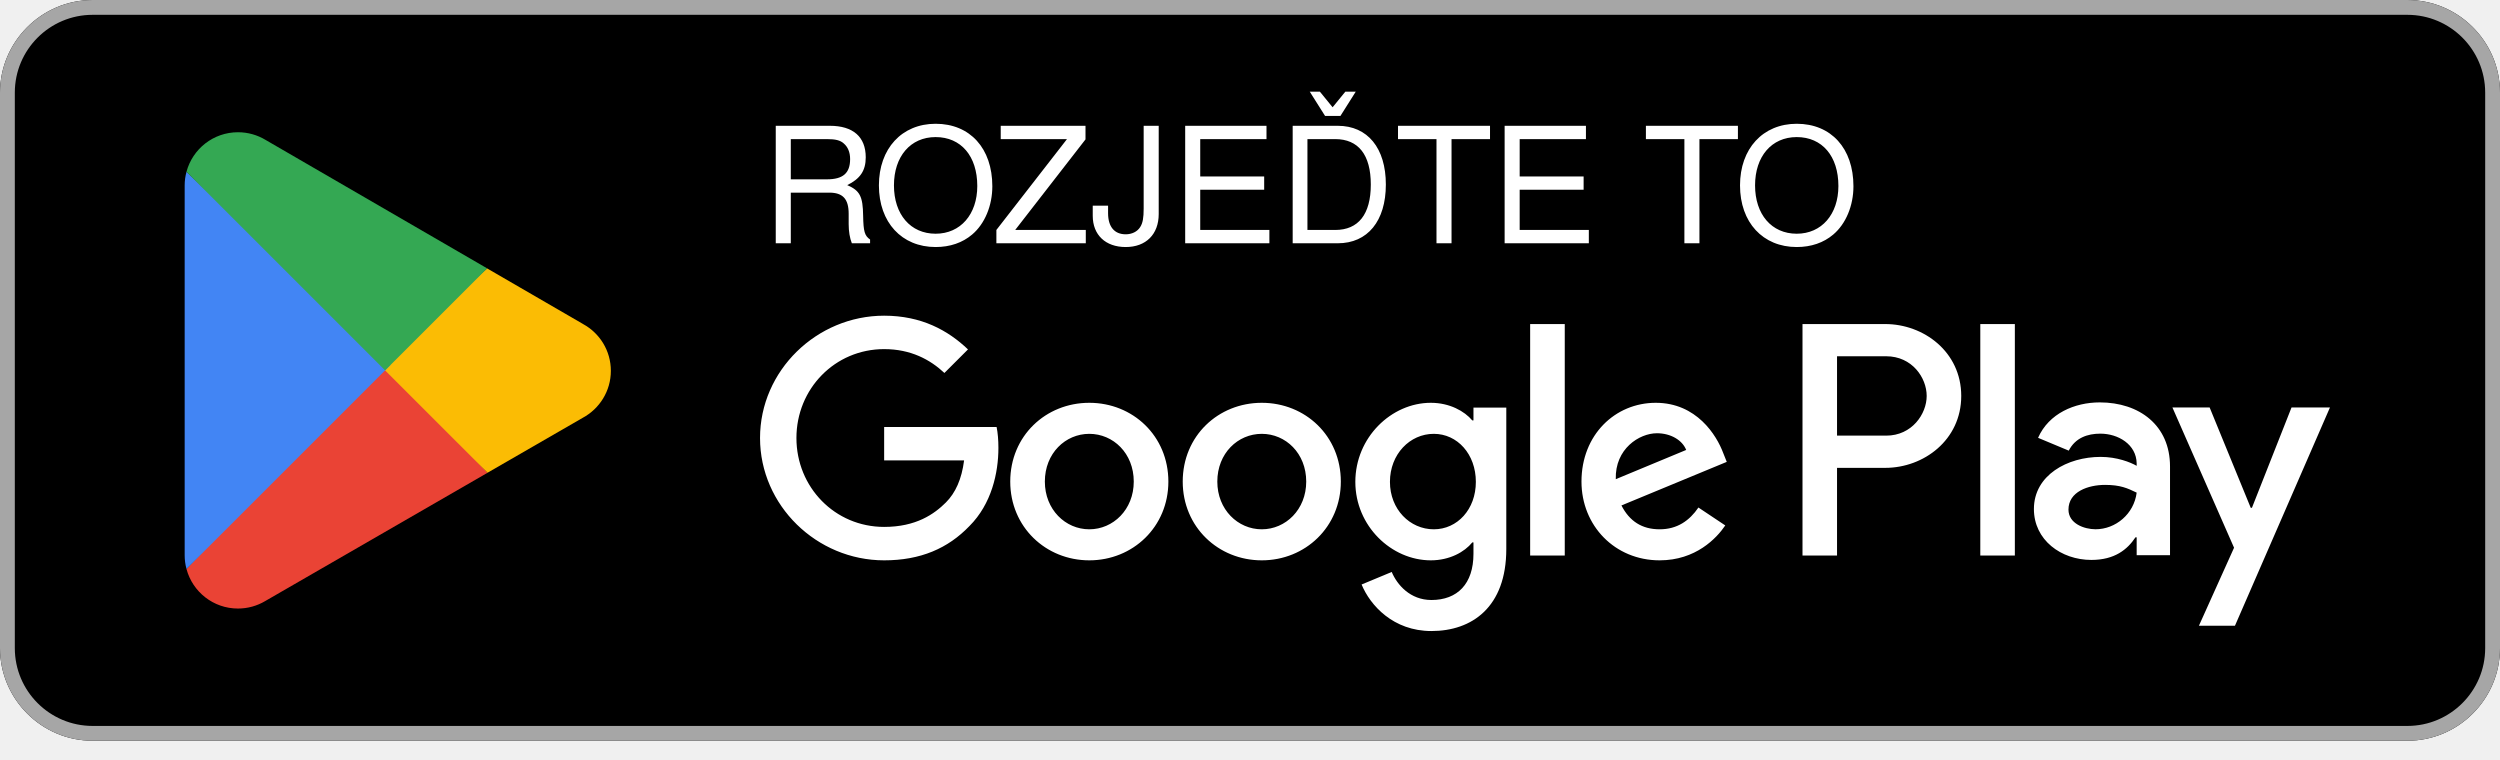
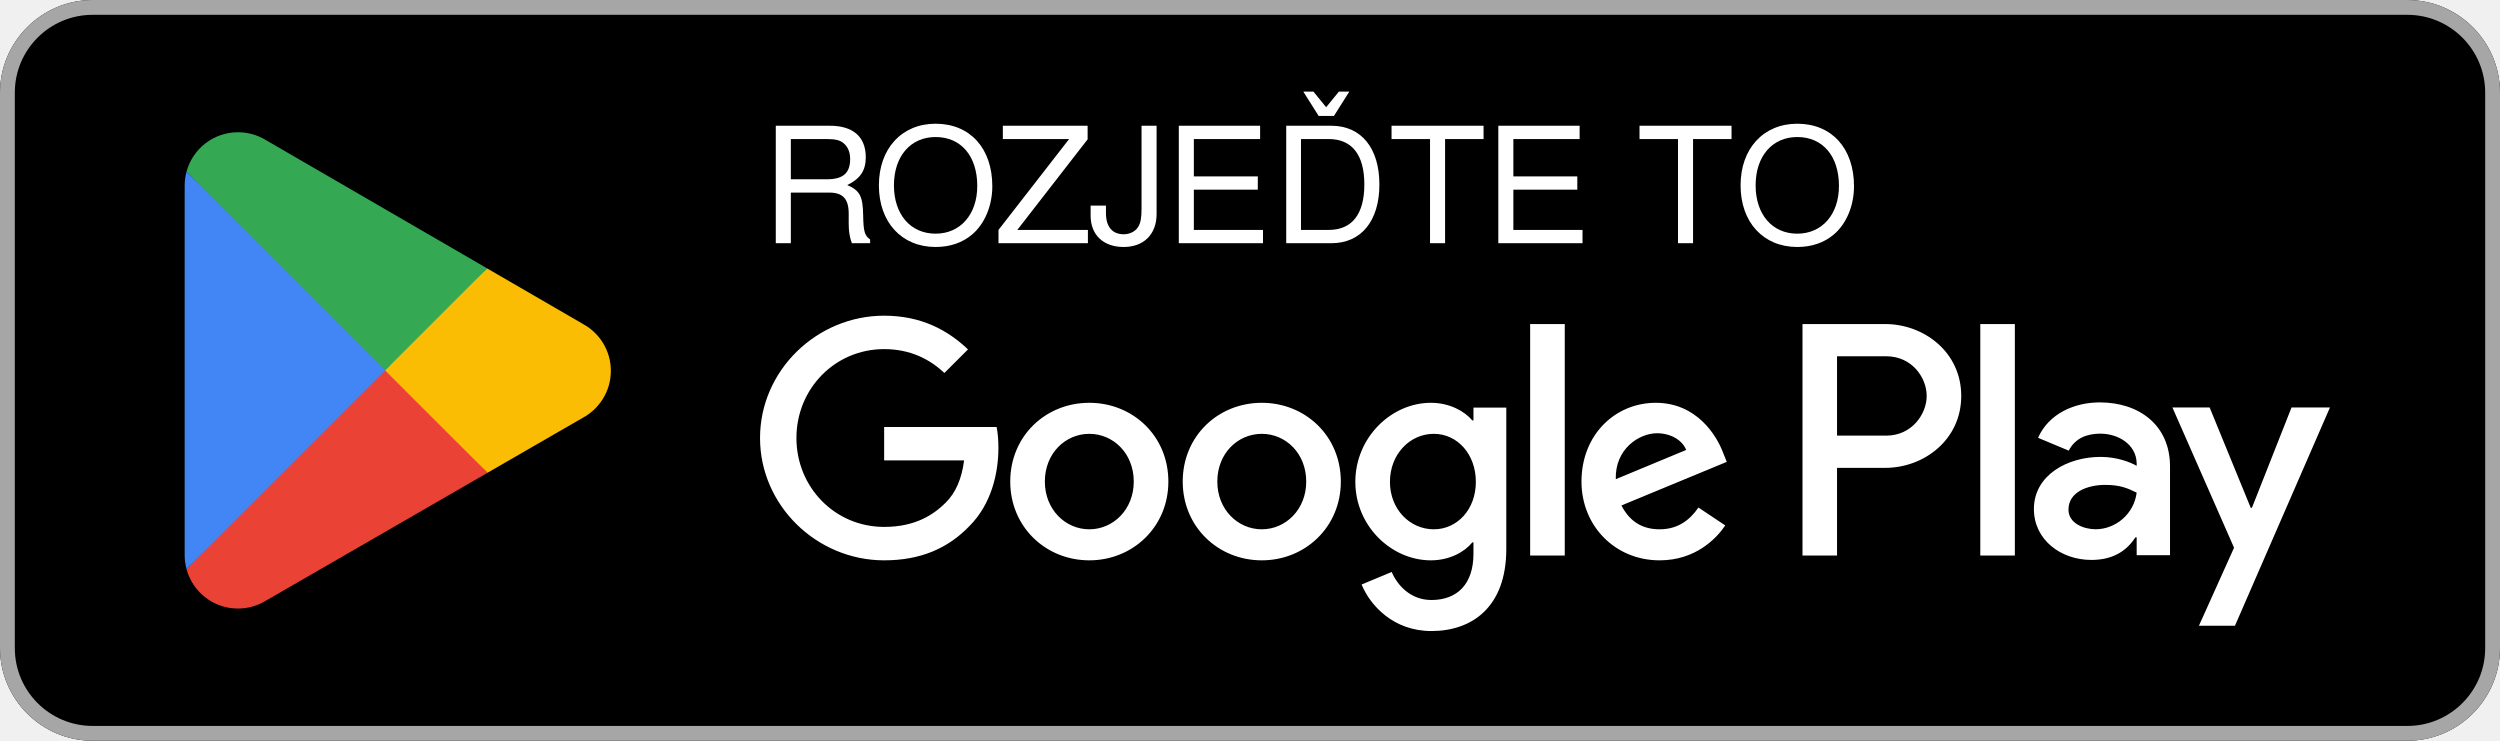
- <svg xmlns="http://www.w3.org/2000/svg" width="100%" height="100%" viewBox="0 0 135 41" version="1.1" xml:space="preserve" style="fill-rule:evenodd;clip-rule:evenodd;stroke-linejoin:round;stroke-miterlimit:2;">
+ <svg xmlns="http://www.w3.org/2000/svg" width="100%" height="100%" viewBox="0 0 135 40" version="1.1" xml:space="preserve" style="fill-rule:evenodd;clip-rule:evenodd;stroke-linejoin:round;stroke-miterlimit:2;">
  <g id="artwork">
    <g transform="matrix(1,0,0,1,130,0)">
      <path d="M0,40L-125,40C-127.75,40 -130,37.75 -130,35L-130,5C-130,2.25 -127.75,0 -125,0L0,0C2.75,0 5,2.25 5,5L5,35C5,37.75 2.75,40 0,40" style="fill-rule:nonzero;" />
    </g>
    <g transform="matrix(1,0,0,1,130,40.0002)">
      <path d="M0,-40L-125,-40C-127.75,-40 -130,-37.75 -130,-35L-130,-5C-130,-2.25 -127.75,0 -125,0L0,0C2.75,0 5,-2.25 5,-5L5,-35C5,-37.75 2.75,-40 0,-40M0,-39.2C2.316,-39.2 4.2,-37.316 4.2,-35L4.2,-5C4.2,-2.684 2.316,-0.8 0,-0.8L-125,-0.8C-127.316,-0.8 -129.2,-2.684 -129.2,-5L-129.2,-35C-129.2,-37.316 -127.316,-39.2 -125,-39.2L0,-39.2Z" style="fill:rgb(166,166,166);fill-rule:nonzero;" />
    </g>
    <g transform="matrix(1,0,0,1,0,11.1232)">
      <path d="M106.936,18.877L108.802,18.877L108.802,6.376L106.936,6.376L106.936,18.877ZM123.743,10.879L121.604,16.299L121.54,16.299L119.32,10.879L117.31,10.879L120.639,18.454L118.741,22.668L120.687,22.668L125.818,10.879L123.743,10.879ZM113.161,17.457C112.549,17.457 111.697,17.151 111.697,16.395C111.697,15.43 112.758,15.061 113.675,15.061C114.495,15.061 114.881,15.238 115.38,15.479C115.235,16.637 114.238,17.457 113.161,17.457M113.386,10.606C112.035,10.606 110.635,11.201 110.056,12.519L111.713,13.211C112.067,12.519 112.726,12.294 113.418,12.294C114.383,12.294 115.364,12.873 115.38,13.902L115.38,14.031C115.042,13.838 114.318,13.549 113.434,13.549C111.649,13.549 109.831,14.53 109.831,16.363C109.831,18.036 111.295,19.113 112.935,19.113C114.19,19.113 114.881,18.551 115.316,17.891L115.38,17.891L115.38,18.856L117.181,18.856L117.181,14.063C117.181,11.844 115.525,10.606 113.386,10.606M101.854,12.401L99.2,12.401L99.2,8.115L101.854,8.115C103.249,8.115 104.041,9.271 104.041,10.258C104.041,11.227 103.249,12.401 101.854,12.401M101.806,6.376L97.335,6.376L97.335,18.877L99.2,18.877L99.2,14.141L101.806,14.141C103.874,14.141 105.907,12.643 105.907,10.258C105.907,7.873 103.874,6.376 101.806,6.376M77.425,17.459C76.136,17.459 75.057,16.38 75.057,14.898C75.057,13.4 76.136,12.304 77.425,12.304C78.698,12.304 79.696,13.4 79.696,14.898C79.696,16.38 78.698,17.459 77.425,17.459M79.567,11.579L79.503,11.579C79.084,11.08 78.279,10.628 77.264,10.628C75.137,10.628 73.188,12.497 73.188,14.898C73.188,17.282 75.137,19.135 77.264,19.135C78.279,19.135 79.084,18.684 79.503,18.168L79.567,18.168L79.567,18.78C79.567,20.408 78.698,21.277 77.296,21.277C76.152,21.277 75.443,20.456 75.153,19.763L73.526,20.44C73.993,21.568 75.234,22.953 77.296,22.953C79.487,22.953 81.34,21.664 81.34,18.523L81.34,10.886L79.567,10.886L79.567,11.579ZM82.628,18.877L84.497,18.877L84.497,6.375L82.628,6.375L82.628,18.877ZM87.252,14.753C87.204,13.109 88.525,12.272 89.475,12.272C90.217,12.272 90.845,12.642 91.054,13.174L87.252,14.753ZM93.052,13.335C92.697,12.384 91.618,10.628 89.411,10.628C87.22,10.628 85.4,12.352 85.4,14.882C85.4,17.266 87.204,19.135 89.62,19.135C91.57,19.135 92.697,17.943 93.165,17.25L91.715,16.283C91.231,16.992 90.571,17.459 89.62,17.459C88.67,17.459 87.993,17.024 87.558,16.171L93.245,13.818L93.052,13.335ZM47.744,11.934L47.744,13.738L52.061,13.738C51.932,14.753 51.594,15.494 51.079,16.009C50.45,16.638 49.467,17.33 47.744,17.33C45.085,17.33 43.007,15.188 43.007,12.529C43.007,9.871 45.085,7.729 47.744,7.729C49.178,7.729 50.225,8.292 50.998,9.017L52.271,7.745C51.191,6.714 49.758,5.924 47.744,5.924C44.103,5.924 41.042,8.889 41.042,12.529C41.042,16.171 44.103,19.135 47.744,19.135C49.709,19.135 51.191,18.49 52.351,17.282C53.543,16.09 53.914,14.415 53.914,13.061C53.914,12.642 53.882,12.256 53.817,11.934L47.744,11.934ZM58.822,17.459C57.534,17.459 56.422,16.396 56.422,14.882C56.422,13.351 57.534,12.304 58.822,12.304C60.111,12.304 61.223,13.351 61.223,14.882C61.223,16.396 60.111,17.459 58.822,17.459M58.822,10.628C56.47,10.628 54.553,12.417 54.553,14.882C54.553,17.33 56.47,19.135 58.822,19.135C61.174,19.135 63.092,17.33 63.092,14.882C63.092,12.417 61.174,10.628 58.822,10.628M68.136,17.459C66.847,17.459 65.735,16.396 65.735,14.882C65.735,13.351 66.847,12.304 68.136,12.304C69.425,12.304 70.536,13.351 70.536,14.882C70.536,16.396 69.425,17.459 68.136,17.459M68.136,10.628C65.784,10.628 63.867,12.417 63.867,14.882C63.867,17.33 65.784,19.135 68.136,19.135C70.488,19.135 72.405,17.33 72.405,14.882C72.405,12.417 70.488,10.628 68.136,10.628" style="fill:white;fill-rule:nonzero;" />
    </g>
    <g transform="matrix(1,0,0,1,20.7172,32.8612)">
      <path d="M0,-13.437L-10.647,-2.137C-10.646,-2.135 -10.646,-2.132 -10.645,-2.13C-10.318,-0.903 -9.198,0 -7.868,0C-7.336,0 -6.837,-0.144 -6.409,-0.396L-6.375,-0.416L5.609,-7.331L0,-13.437Z" style="fill:rgb(234,67,53);fill-rule:nonzero;" />
    </g>
    <g transform="matrix(1,0,0,1,31.4881,22.523)">
      <path d="M0,-5.023L-0.01,-5.03L-5.184,-8.029L-11.013,-2.842L-5.163,3.006L-0.017,0.037C0.885,-0.451 1.498,-1.402 1.498,-2.498C1.498,-3.588 0.894,-4.534 0,-5.023" style="fill:rgb(251,188,4);fill-rule:nonzero;" />
    </g>
    <g transform="matrix(1,0,0,1,10.07,30.7242)">
      <path d="M0,-21.447C-0.064,-21.211 -0.098,-20.963 -0.098,-20.707L-0.098,-0.739C-0.098,-0.483 -0.064,-0.235 0.001,0L11.013,-11.011L0,-21.447Z" style="fill:rgb(66,133,244);fill-rule:nonzero;" />
    </g>
    <g transform="matrix(1,0,0,1,20.7958,7.1411)">
      <path d="M0,12.86L5.51,7.351L-6.46,0.411C-6.895,0.15 -7.403,0 -7.946,0C-9.276,0 -10.398,0.905 -10.725,2.133C-10.725,2.134 -10.726,2.135 -10.726,2.136L0,12.86Z" style="fill:rgb(52,168,83);fill-rule:nonzero;" />
    </g>
-     <g transform="matrix(8.7,0,0,8.7,98.886,13.1335)">
+     <g>
+       <g transform="matrix(1,0,0,1,41.08,13.134)">
+         <text x="0px" y="0px" style="font-family:'Helvetica';font-size:8.7px;fill:white;">R</text>
+       </g>
+       <g transform="matrix(1,0,0,1,47.132,13.134)">
+         <g>
+           <text x="0px" y="0px" style="font-family:'Helvetica';font-size:8.7px;fill:white;">O</text>
+           <g transform="matrix(1,0,0,1,6.537,0)">
+             <g>
+               <text x="0px" y="0px" style="font-family:'Helvetica';font-size:8.7px;fill:white;">Z</text>
+               <g transform="matrix(1,0,0,1,5.084,0)">
+                 <text x="0px" y="0px" style="font-family:'Helvetica';font-size:8.7px;fill:white;">J<tspan x="4.12px 9.692px 15.744px 20.828px 26.401px 28.665px " y="0px 0px 0px 0px 0px 0px ">EĎTE T</tspan>O</text>
+               </g>
+             </g>
+           </g>
        </g>
-     <text x="41.08px" y="13.134px" style="font-family:'Helvetica';font-size:8.7px;fill:white;">R<tspan x="47.132px 53.669px 58.753px 62.873px 68.445px 74.497px 79.581px 85.154px 87.188px 92.119px " y="13.134px 13.134px 13.134px 13.134px 13.134px 13.134px 13.134px 13.134px 13.134px 13.134px ">OZJEĎTE TO</tspan>
-     </text>
+       </g>
+     </g>
  </g>
</svg>
